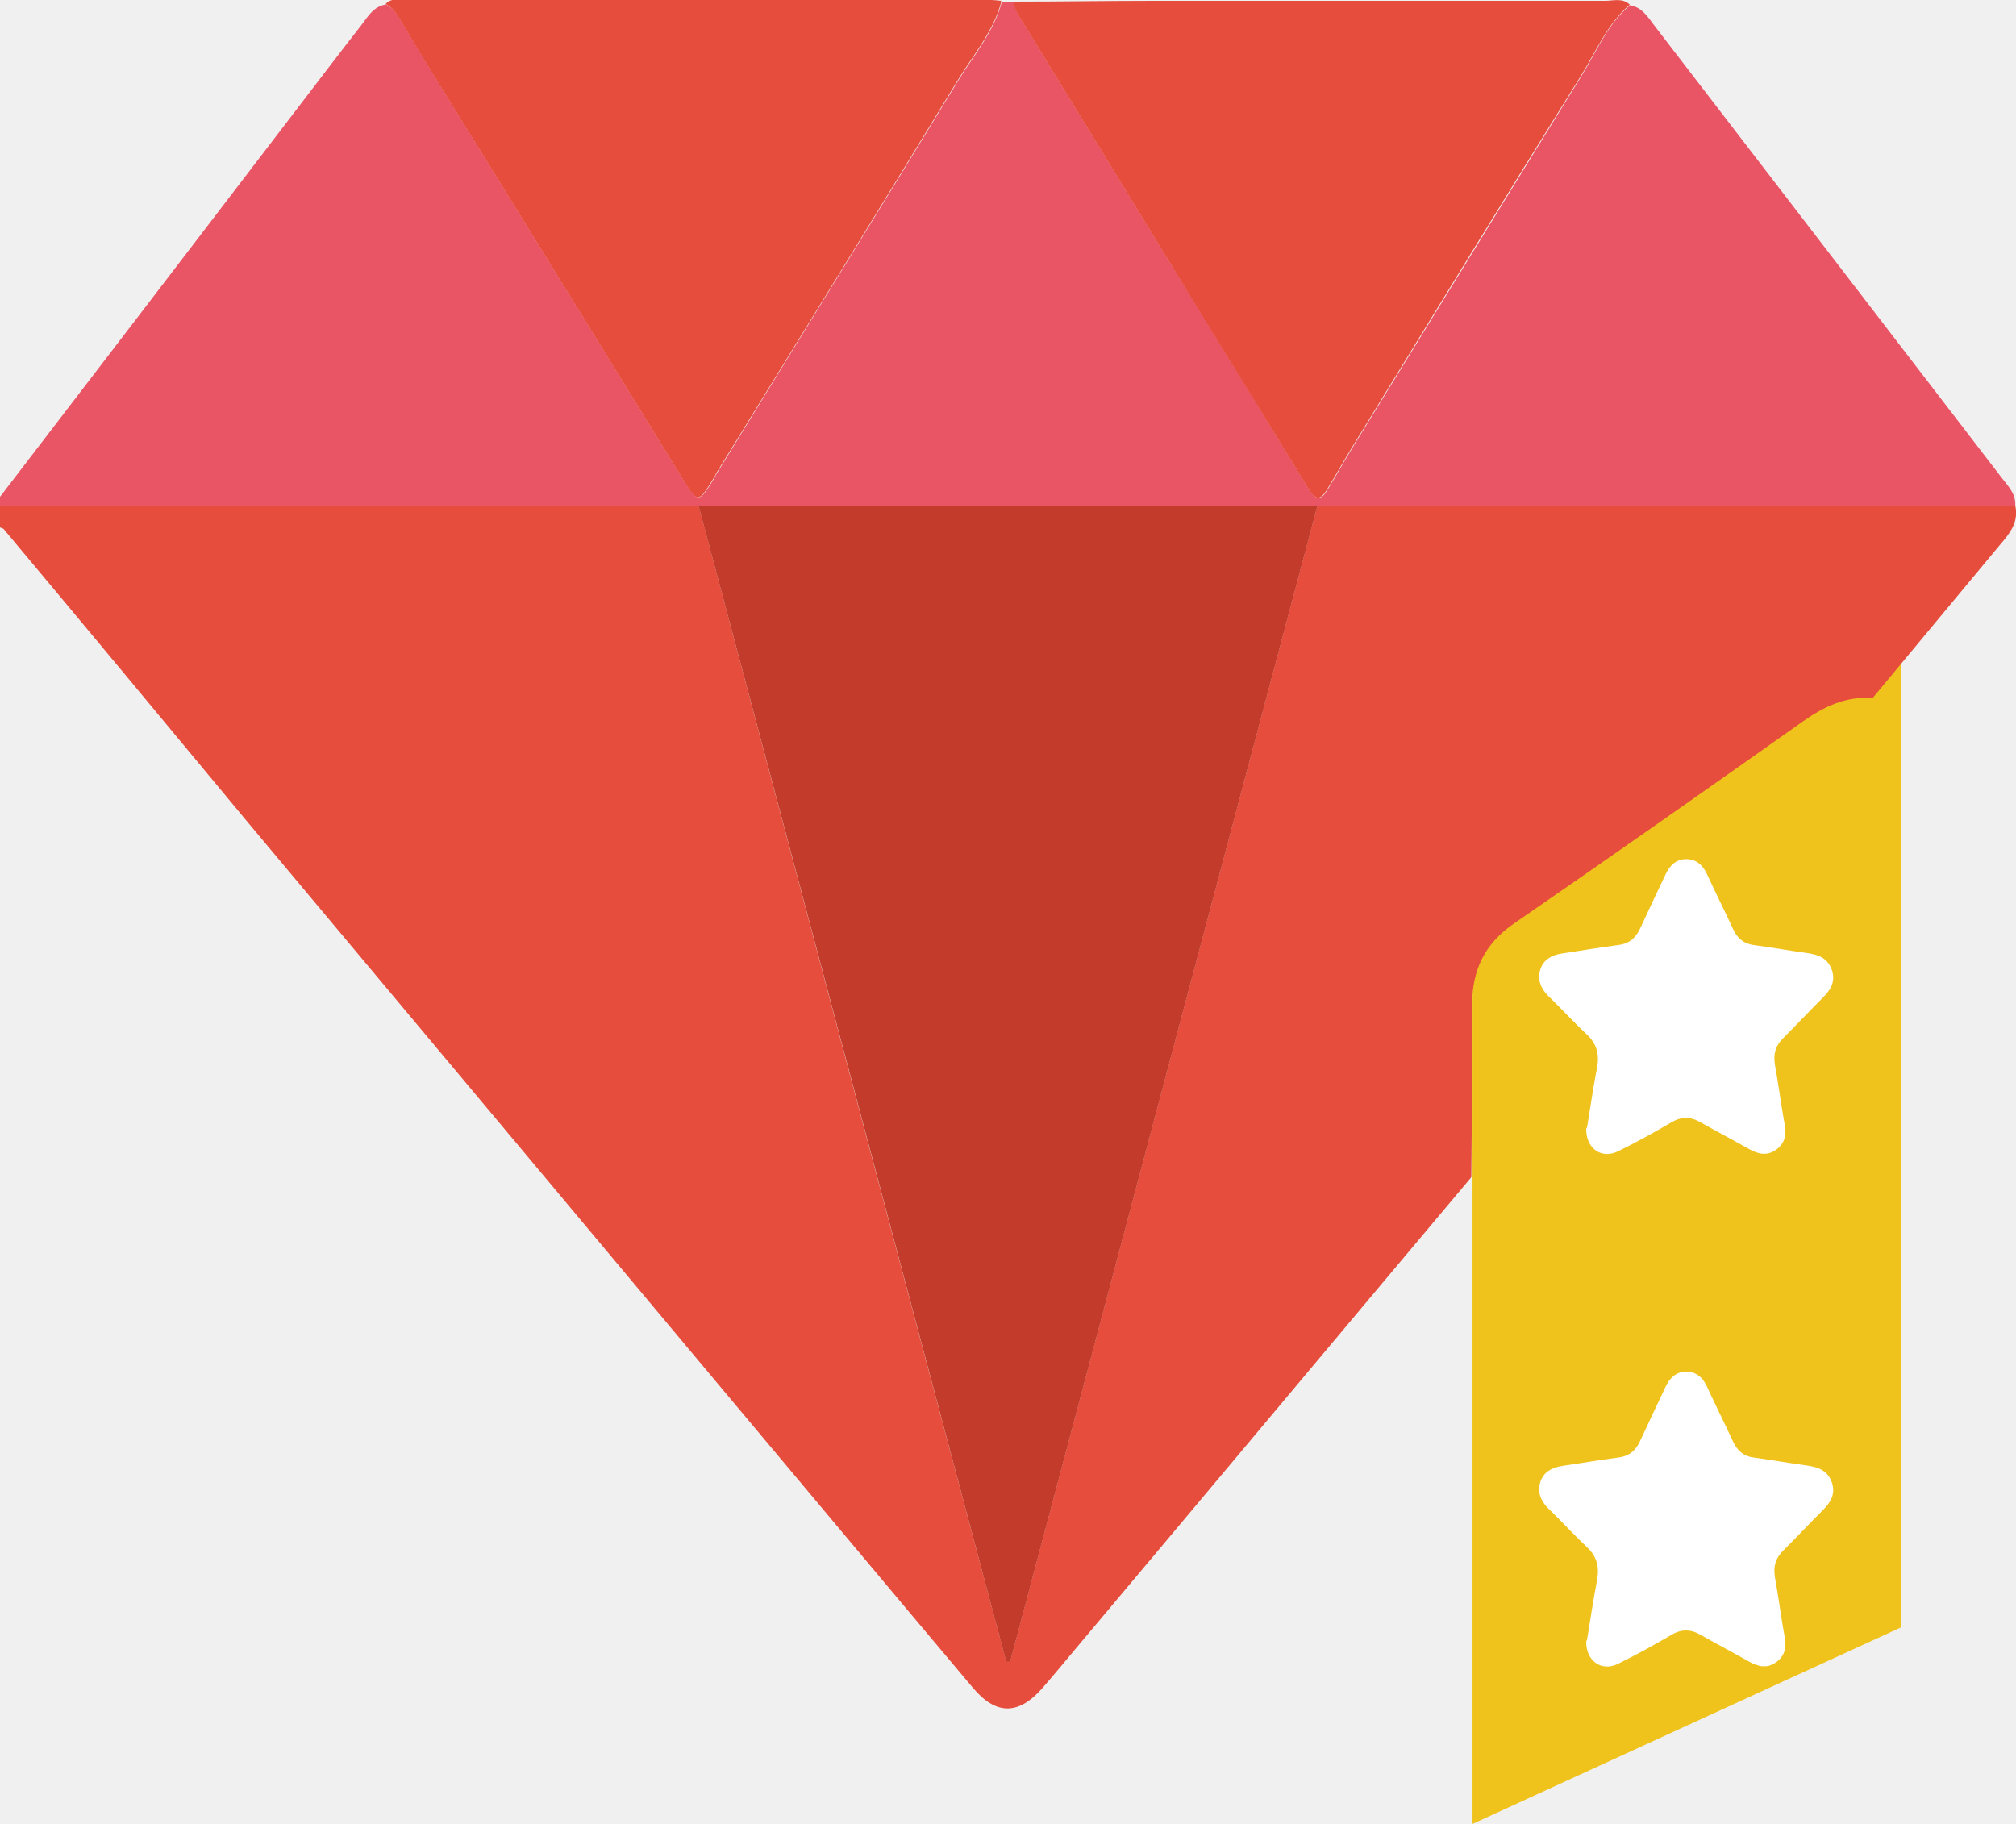
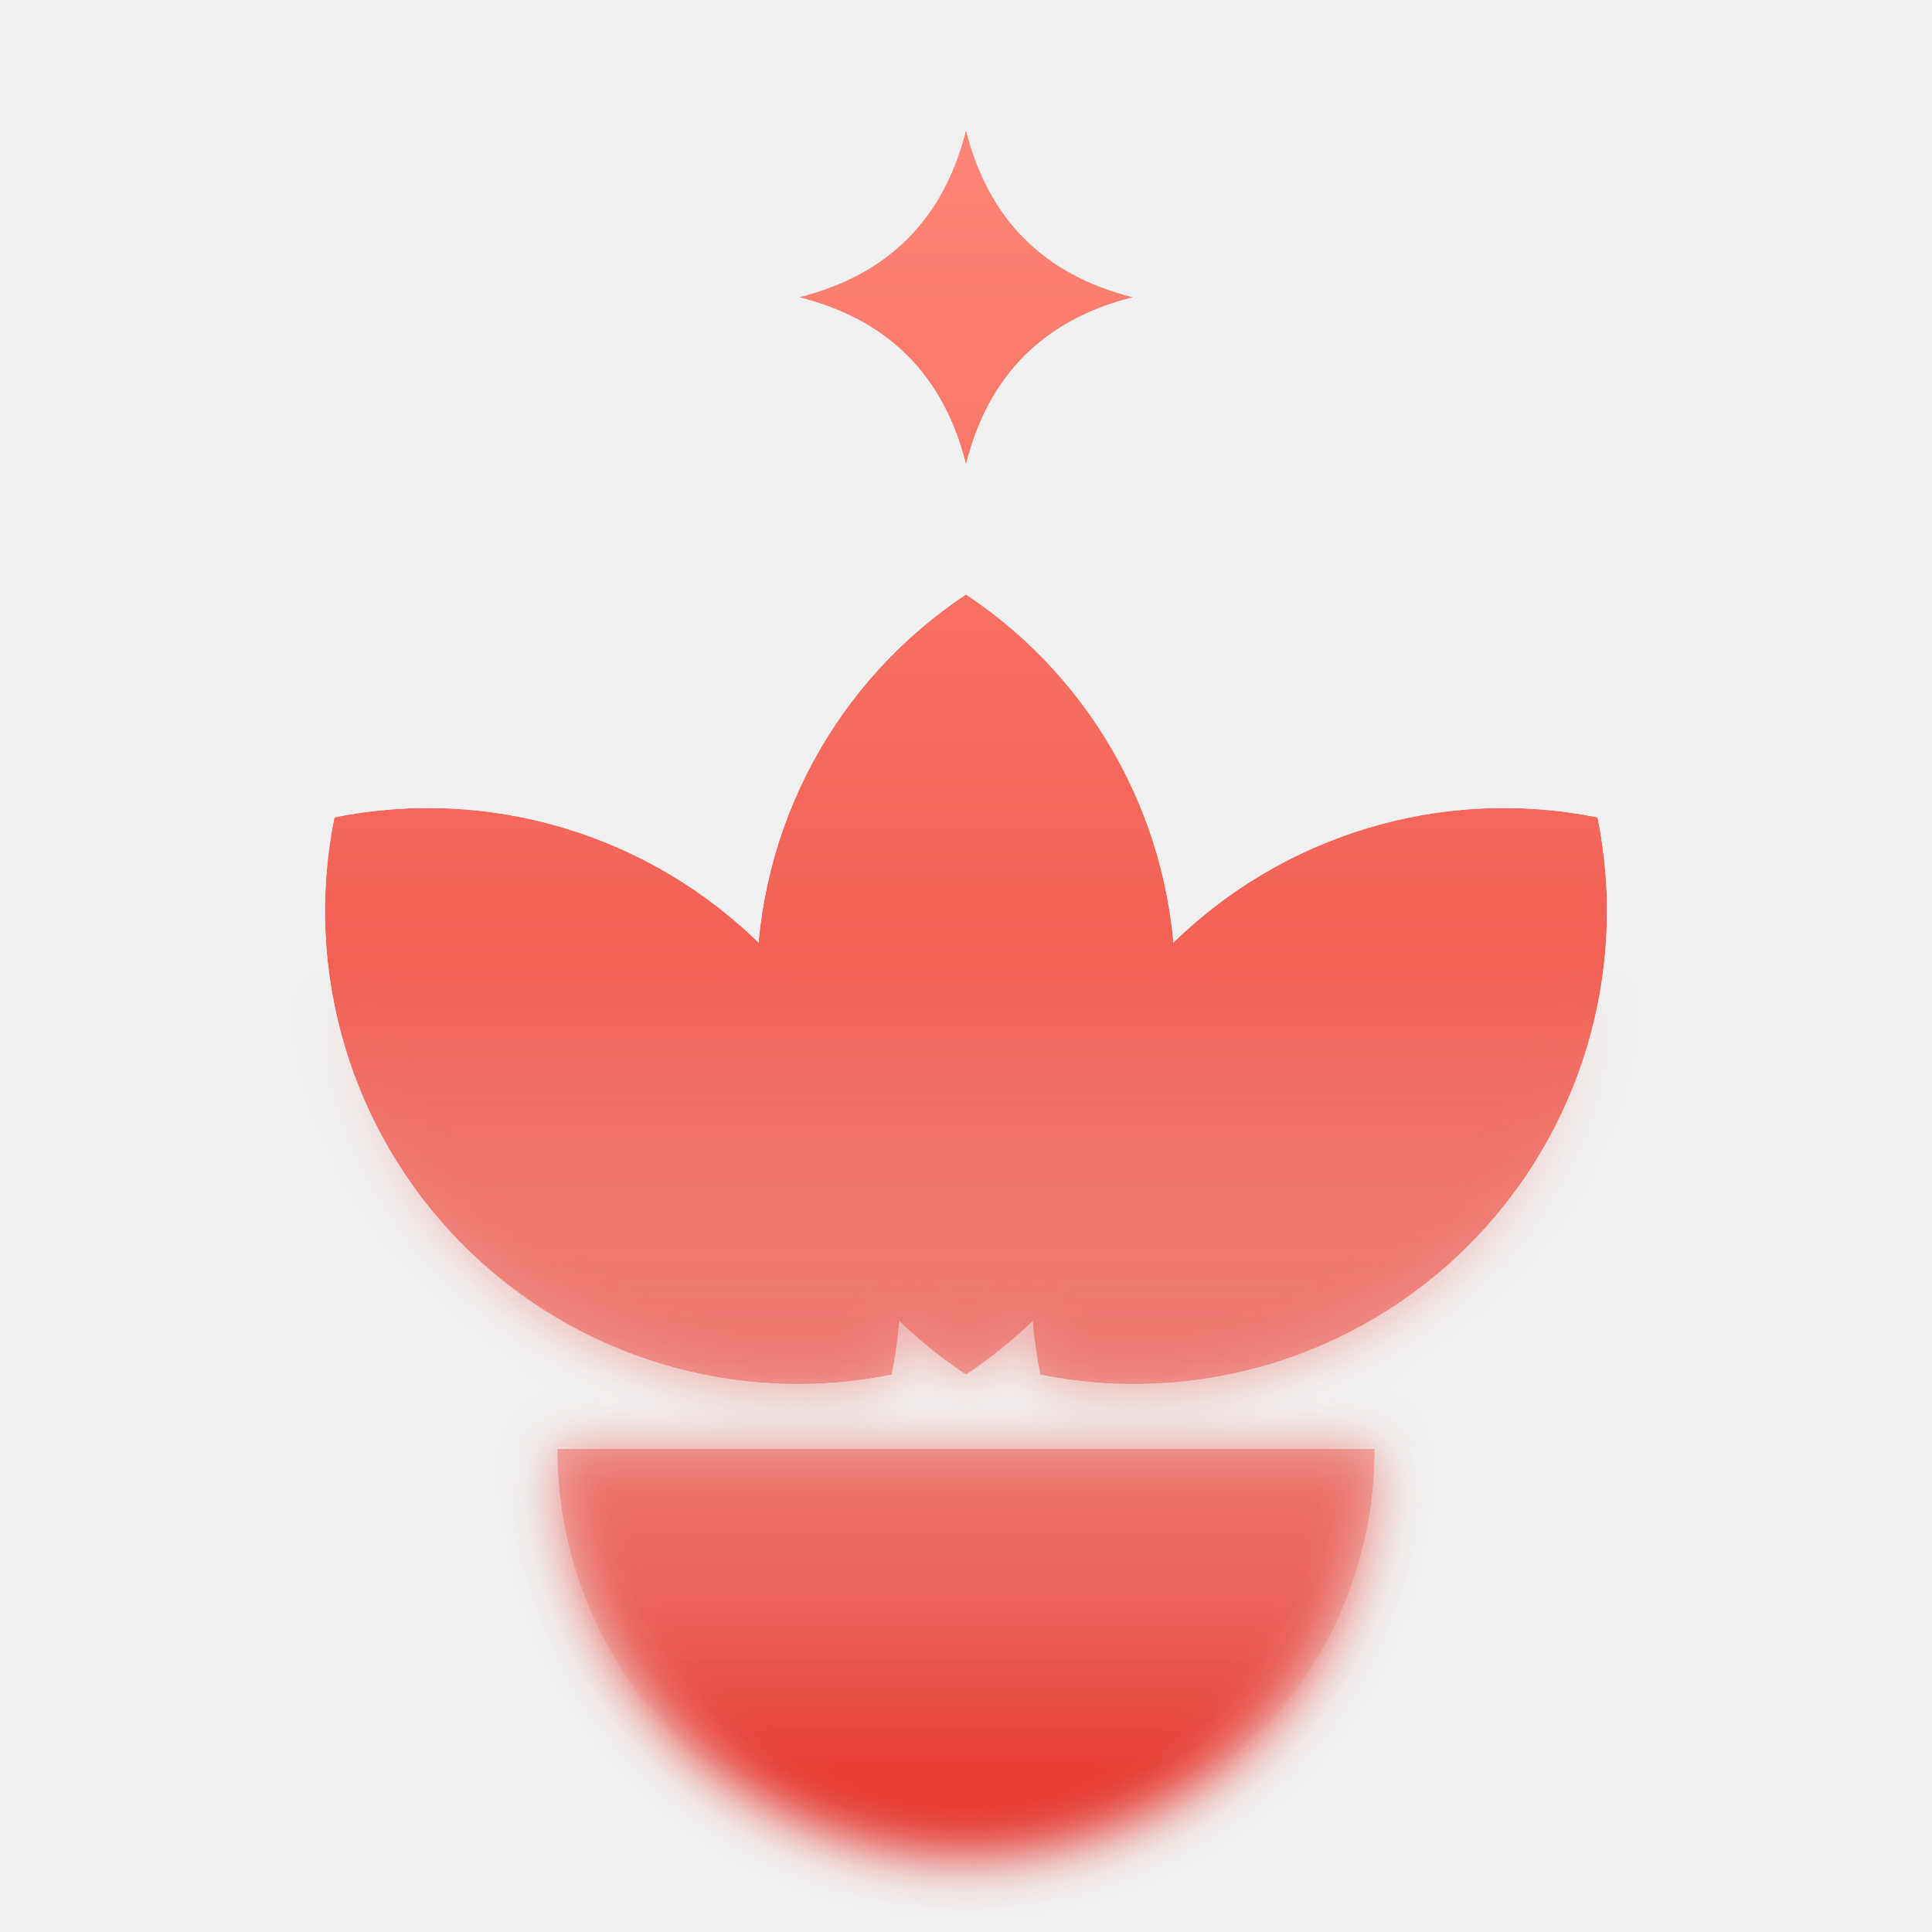
- <svg xmlns="http://www.w3.org/2000/svg" id="Calque_2" data-name="Calque 2" viewBox="0 0 50.19 45.41">
+ <svg xmlns="http://www.w3.org/2000/svg" viewBox="-2 -2 104 104" width="100" height="100">
  <defs>
-     <style>
-       .cls-1 {
-         fill: #fff;
-       }
- 
-       .cls-2 {
-         fill: #efc31b;
-       }
- 
-       .cls-3 {
-         fill: #e64d3d;
-       }
- 
-       .cls-4 {
-         fill: #c23b2b;
-       }
- 
-       .cls-5 {
-         fill: #ea5566;
-       }
-     </style>
+     <linearGradient id="c" gradientUnits="userSpaceOnUse" x1="0" y1="0" x2="0" y2="100">
+       <stop offset="0" stop-color="#ff8a7a" />
+       <stop offset="1" stop-color="#e5372e" />
+     </linearGradient>
+     <mask id="s" maskUnits="userSpaceOnUse" x="-12" y="-12" width="124" height="124">
+       <path d="M28 76L72 76A22 22 0 0 1 28 76Z" fill="#fff" />
+       <path d="M46 72A25.46 25.46 0 0 1 16 42A25.46 25.46 0 0 1 46 72Z" fill="#fff" />
+       <path d="M54 72A25.46 25.46 0 0 1 84 42A25.46 25.46 0 0 1 54 72Z" fill="#fff" />
+       <path d="M50 72A25.20 25.20 0 0 1 50 30A25.20 25.20 0 0 1 50 72Z" fill="#fff" />
+       <path d="M50 5Q51.8 12.2 59 14Q51.8 15.8 50 23Q48.2 15.8 41 14Q48.2 12.2 50 5Z" fill="#fff" />
+     </mask>
+     <linearGradient id="t" x1="0" y1="0" x2="0" y2="1">
+       <stop offset=".5" stop-color="#fff" />
+       <stop offset=".85" stop-color="#000" />
+     </linearGradient>
+     <linearGradient id="b" x1="0" y1="0" x2="0" y2="1">
+       <stop offset=".5" stop-color="#000" />
+       <stop offset=".85" stop-color="#fff" />
+     </linearGradient>
+     <mask id="top" maskUnits="userSpaceOnUse" x="-12" y="-12" width="124" height="124">
+       <rect x="-12" y="-12" width="124" height="124" fill="url(#t)" />
+     </mask>
+     <mask id="bot" maskUnits="userSpaceOnUse" x="-12" y="-12" width="124" height="124">
+       <rect x="-12" y="-12" width="124" height="124" fill="url(#b)" />
+     </mask>
+     <filter id="f" x="-20%" y="-20%" width="140%" height="140%">
+       <feGaussianBlur stdDeviation="1.4" />
+     </filter>
+     <g id="shape">
+       <g mask="url(#s)">
+         <path d="M28 76L72 76A22 22 0 0 1 28 76Z" fill="url(#c)" />
+         <path d="M46 72A25.46 25.46 0 0 1 16 42A25.46 25.46 0 0 1 46 72Z" fill="url(#c)" />
+         <path d="M54 72A25.46 25.46 0 0 1 84 42A25.46 25.46 0 0 1 54 72Z" fill="url(#c)" />
+         <path d="M50 72A25.20 25.20 0 0 1 50 30A25.20 25.20 0 0 1 50 72Z" fill="url(#c)" />
+         <path d="M50 5Q51.8 12.2 59 14Q51.8 15.8 50 23Q48.2 15.8 41 14Q48.2 12.2 50 5Z" fill="url(#c)" />
+       </g>
+     </g>
  </defs>
-   <g id="Calque_1-2" data-name="Calque 1">
-     <g>
-       <polyline class="cls-2" points="36.66 28.97 36.66 21.08 47.32 16.2 47.32 32.92" />
-       <polyline class="cls-2" points="47.32 32.63 47.32 40.52 36.66 45.41 36.66 28.69" />
-     </g>
-     <g>
-       <path class="cls-3" d="M36.62,29.32c-3.22,3.83-6.43,7.67-9.65,11.5-.34.4-.67.81-1.02,1.21-.59.67-1.15.68-1.73-.01-2.19-2.6-4.37-5.21-6.56-7.82-3.85-4.6-7.71-9.21-11.56-13.81C4.1,17.98,2.1,15.57.09,13.17c-.02-.02-.06-.02-.09-.04,0-.18,0-.36,0-.55,5.8,0,11.59,0,17.39,0,2.55,9.59,5.1,19.19,7.66,28.78.03,0,.07,0,.1,0,2.55-9.59,5.1-19.19,7.65-28.78,5.79,0,11.58,0,17.37,0,.1.43-.15.72-.4,1.01-1.05,1.26-2.1,2.53-3.15,3.79-.65-.05-1.19.2-1.72.57-2.39,1.69-4.78,3.37-7.19,5.03-.75.51-1.07,1.18-1.06,2.07.01,1.42-.01,2.84-.02,4.25Z" />
-       <path class="cls-5" d="M50.16,12.59c-5.79,0-11.58,0-17.37,0-5.14,0-10.27,0-15.41,0-5.8,0-11.59,0-17.39,0C0,12.52,0,12.44,0,12.37c2.44-3.18,4.87-6.36,7.31-9.55.56-.73,1.12-1.47,1.69-2.2.16-.21.3-.46.61-.51.19.09.29.26.39.44.46.76.92,1.52,1.39,2.28,1.86,3.01,3.72,6.02,5.57,9.03.43.69.42.7.85,0,0-.02.01-.03.02-.05,2-3.26,4.02-6.51,6.01-9.78.39-.64.9-1.23,1.1-1.98.11,0,.21,0,.32,0,0,.15.06.27.14.4,1.24,2.02,2.48,4.05,3.72,6.08,1.16,1.89,2.32,3.77,3.47,5.66.21.34.34.21.48-.03.21-.34.4-.69.61-1.03,1.89-3.07,3.78-6.15,5.68-9.22.38-.61.65-1.3,1.22-1.78.3.05.45.3.61.51,2.88,3.75,5.76,7.5,8.64,11.25.16.21.37.41.34.72Z" />
-       <path class="cls-3" d="M24.93.04c-.2.75-.71,1.34-1.1,1.98-1.99,3.27-4,6.52-6.01,9.78,0,.02-.01.03-.02.05-.43.71-.42.7-.85,0-1.85-3.01-3.71-6.02-5.57-9.03-.47-.76-.93-1.51-1.39-2.28-.1-.17-.2-.35-.39-.44.13-.15.3-.1.46-.1,4.86,0,9.73,0,14.59,0,.09,0,.18.01.27.02Z" />
-       <path class="cls-3" d="M40.57.12c-.56.48-.84,1.17-1.22,1.78-1.91,3.06-3.79,6.14-5.68,9.22-.21.34-.4.69-.61,1.03-.14.24-.27.38-.48.03-1.15-1.89-2.32-3.77-3.47-5.66-1.24-2.03-2.48-4.06-3.72-6.08-.08-.13-.15-.25-.14-.4,1.17,0,2.33-.02,3.5-.02,3.74,0,7.47,0,11.21,0,.21,0,.44-.08.62.1Z" />
-       <path class="cls-4" d="M17.39,12.59c5.14,0,10.27,0,15.41,0-2.55,9.59-5.1,19.19-7.65,28.78-.03,0-.07,0-.1,0-2.55-9.59-5.1-19.19-7.66-28.78Z" />
-     </g>
-     <path class="cls-1" d="M39.51,28.07c.08-.47.15-.98.25-1.49.06-.32,0-.58-.24-.81-.34-.32-.65-.66-.98-.98-.19-.19-.27-.41-.19-.66.08-.24.28-.35.53-.39.47-.07.93-.15,1.4-.21.27-.03.44-.17.55-.41.21-.45.42-.9.63-1.34.1-.22.26-.39.52-.39.26,0,.42.16.52.38.21.46.44.91.65,1.37.11.23.27.36.52.39.45.06.89.14,1.33.2.28.04.51.13.61.43.09.29-.04.49-.23.68-.33.33-.64.66-.97.99-.2.19-.27.4-.22.69.09.49.15.98.24,1.47.05.26.01.48-.22.64-.23.16-.45.1-.68-.03-.39-.22-.79-.43-1.18-.65-.25-.15-.49-.16-.75,0-.43.25-.86.49-1.31.71-.41.21-.81-.06-.8-.56Z" />
-     <path class="cls-1" d="M39.51,40.83c.08-.47.15-.98.25-1.49.06-.32,0-.58-.24-.81-.34-.32-.65-.66-.98-.98-.19-.19-.27-.41-.19-.66.08-.24.28-.35.53-.39.47-.07.93-.15,1.4-.21.27-.03.44-.17.55-.41.21-.45.42-.9.63-1.34.1-.22.26-.39.52-.39.26,0,.42.16.52.38.21.46.44.91.65,1.37.11.23.27.36.52.39.45.06.89.14,1.33.2.28.04.51.13.61.43.09.29-.04.49-.23.68-.33.33-.64.66-.97.99-.2.19-.27.4-.22.69.09.49.15.98.24,1.47.05.26.01.48-.22.64-.23.16-.45.1-.68-.03-.39-.22-.79-.43-1.18-.65-.25-.15-.49-.16-.75,0-.43.25-.86.49-1.31.71-.41.21-.81-.06-.8-.56Z" />
+   <use href="#shape" mask="url(#top)" />
+   <g mask="url(#bot)">
+     <use href="#shape" filter="url(#f)" />
  </g>
</svg>
